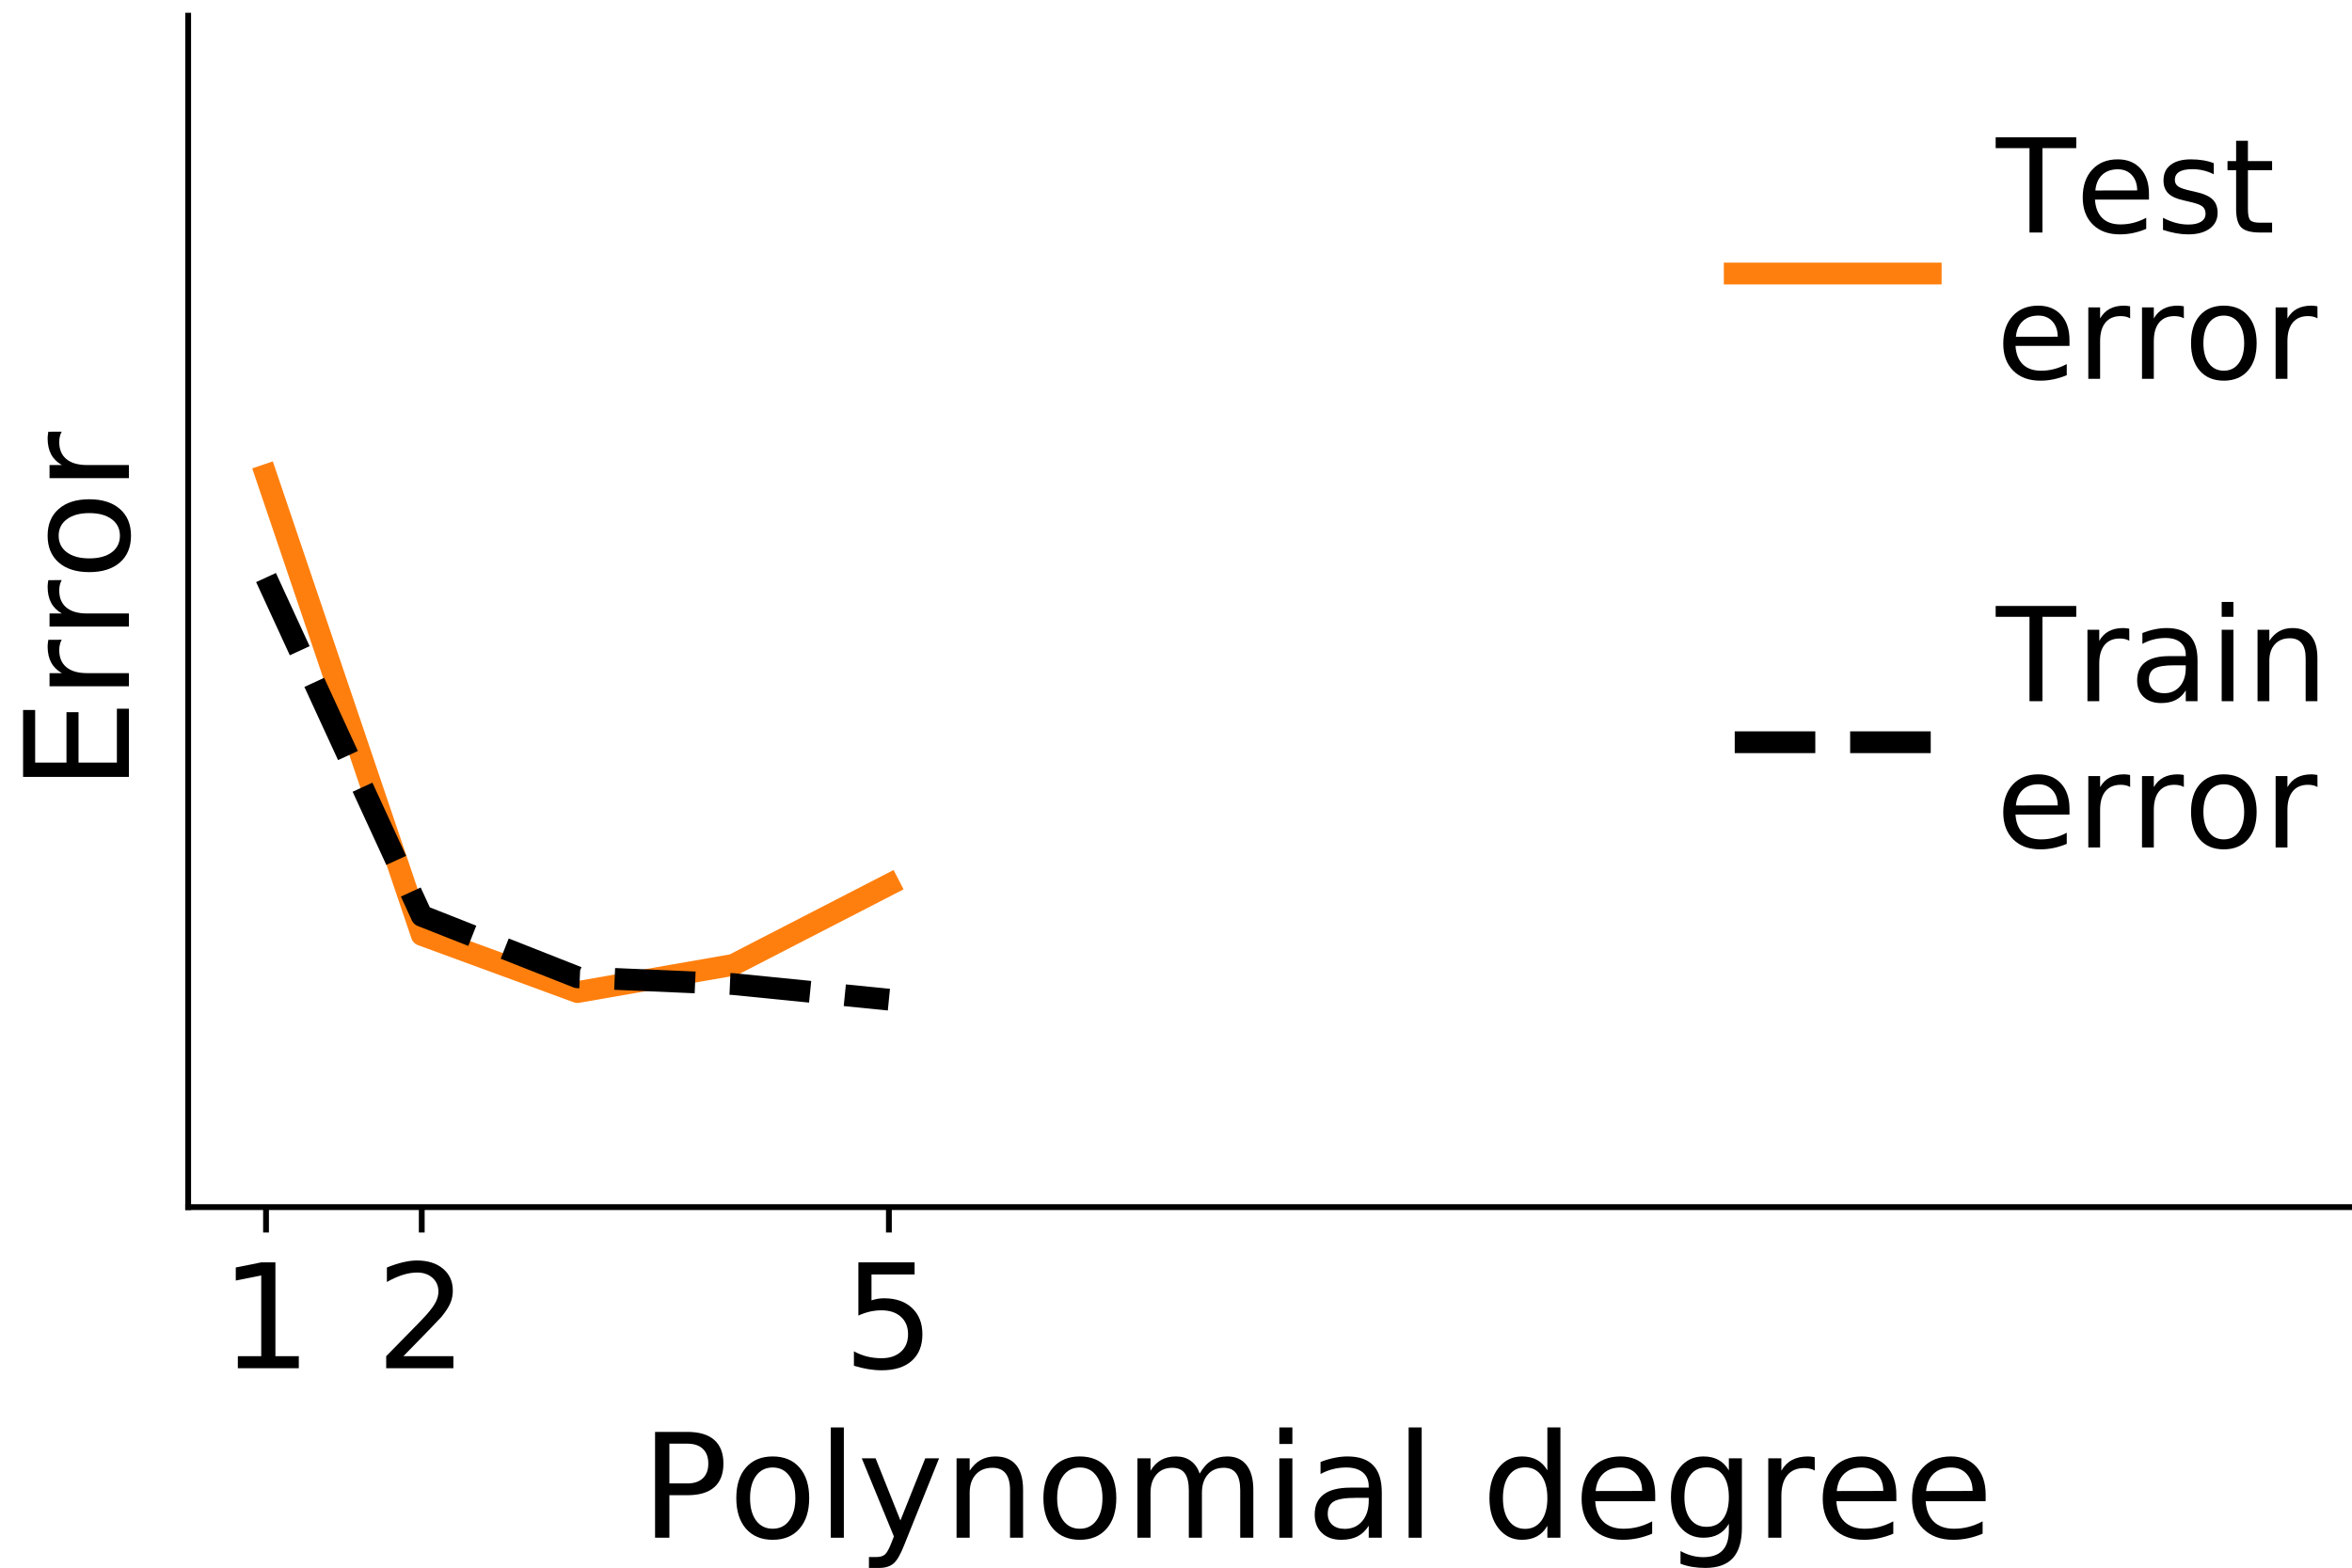
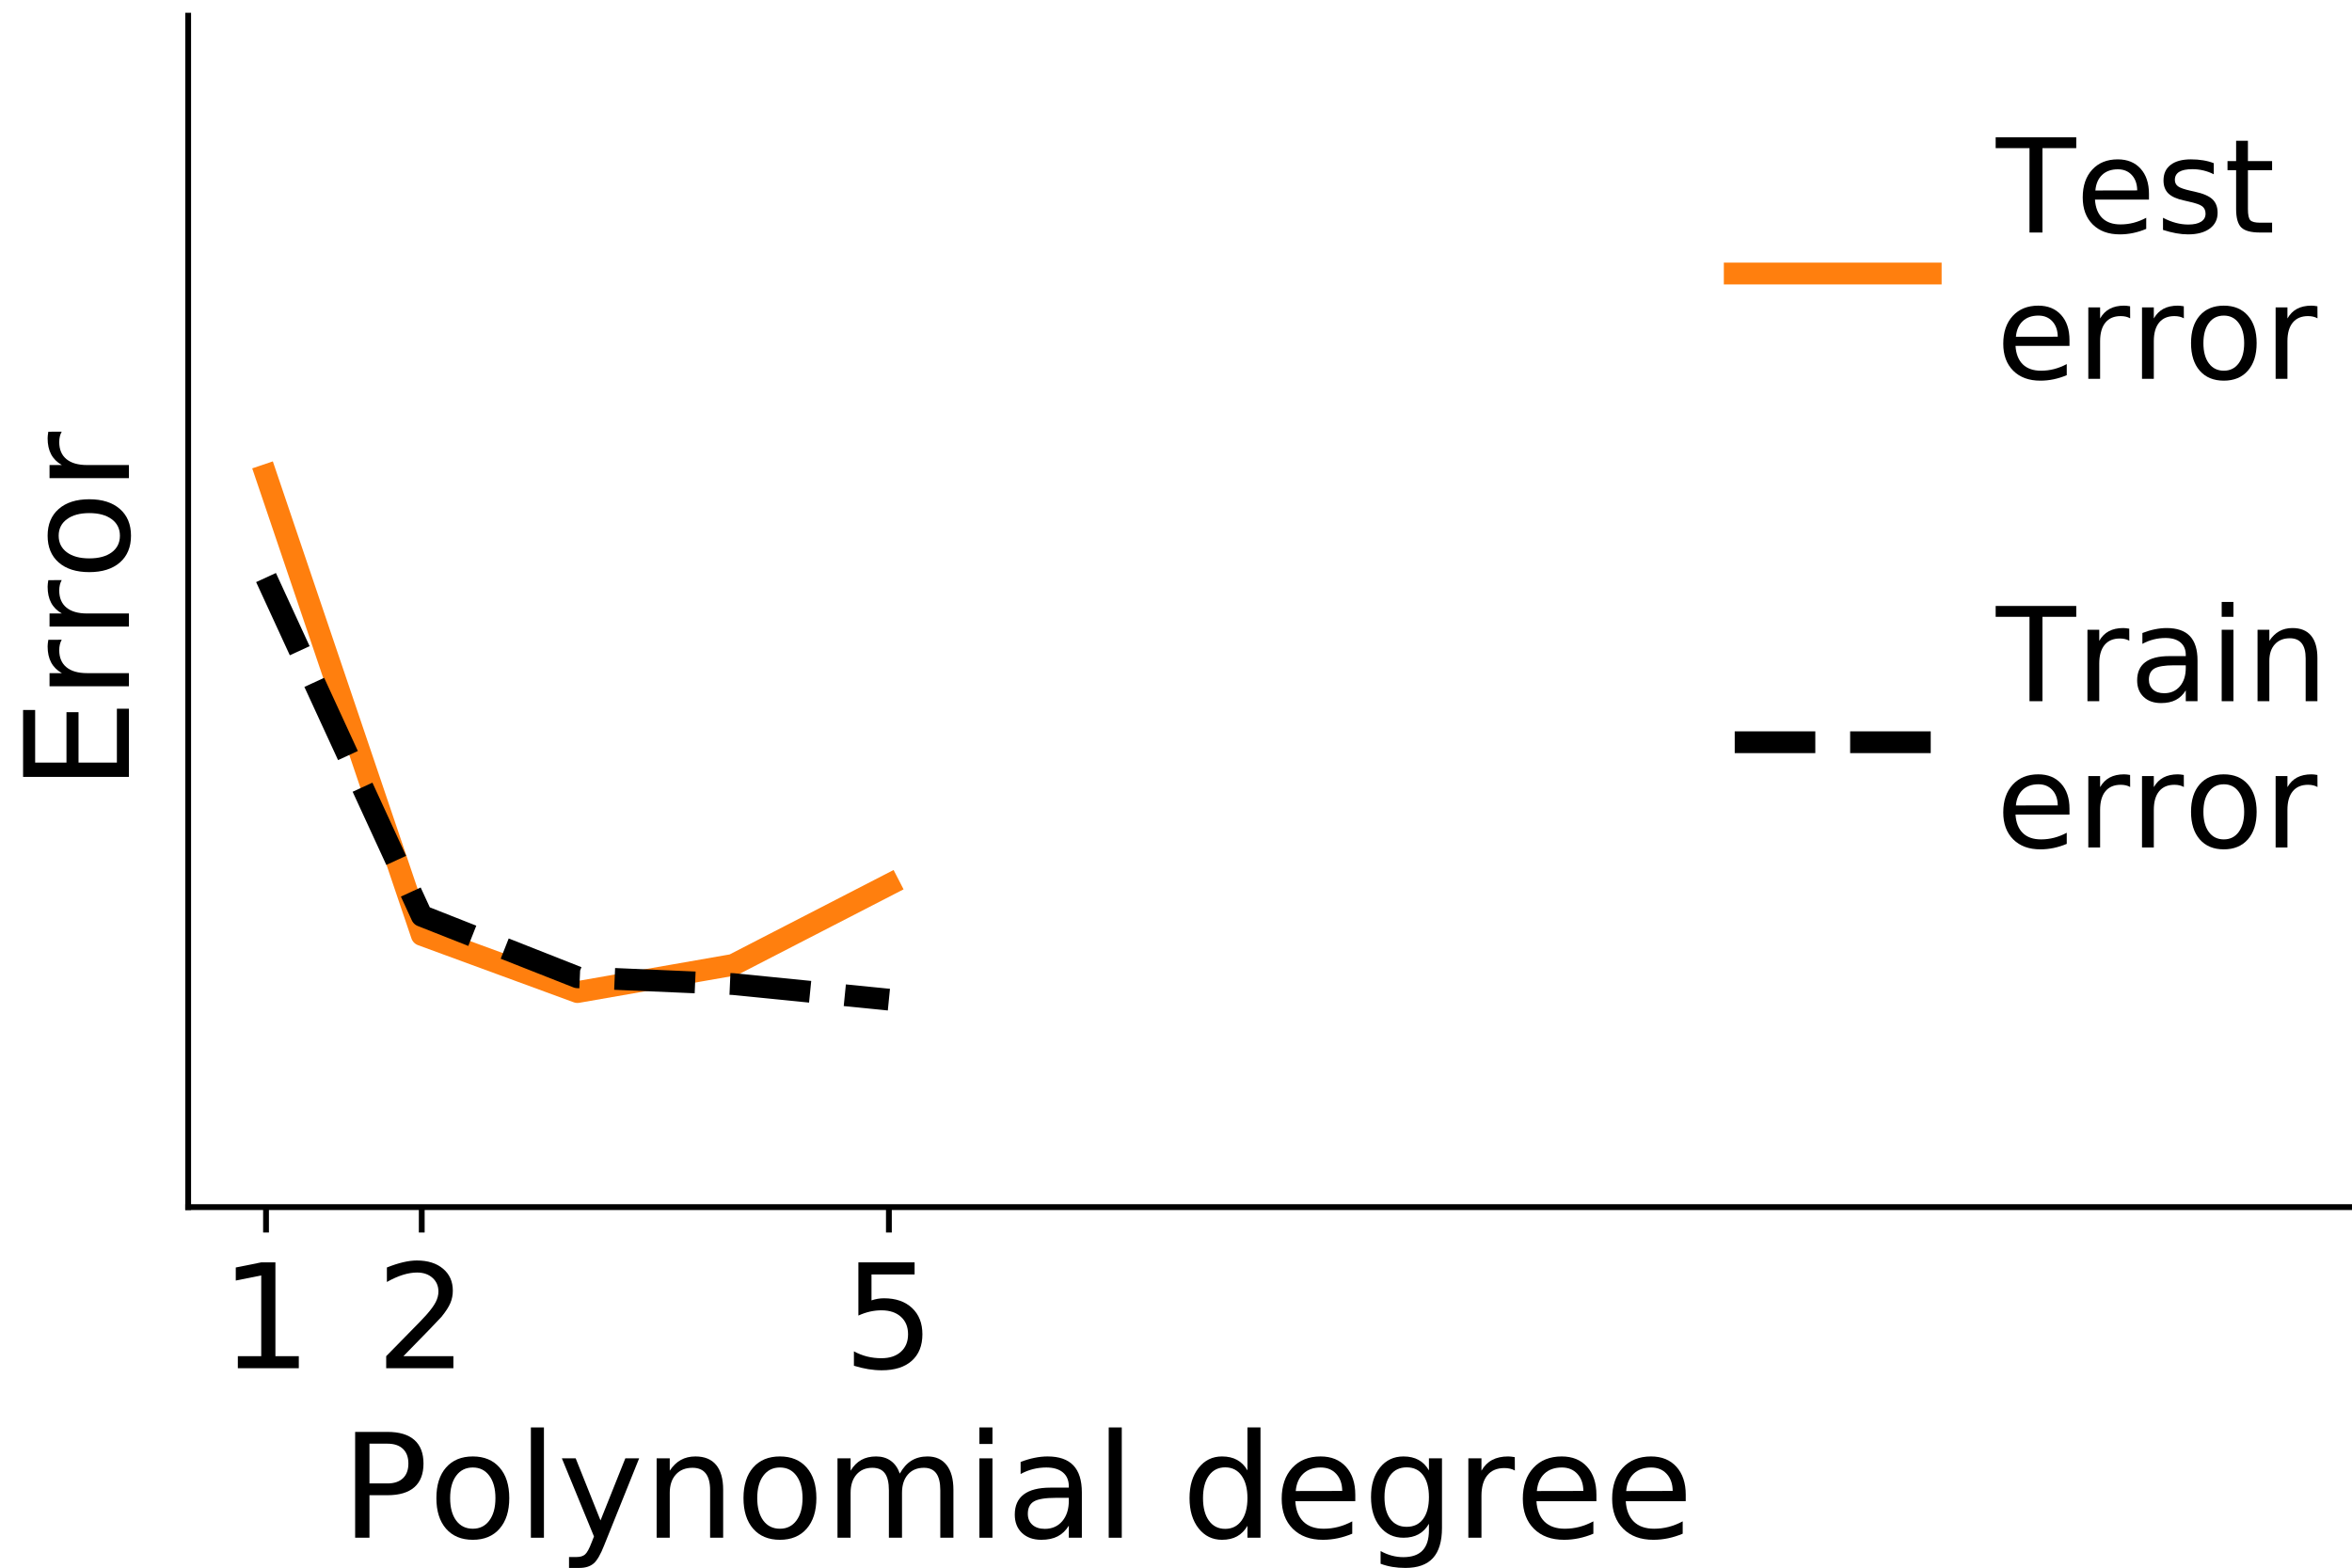
<svg xmlns="http://www.w3.org/2000/svg" xmlns:xlink="http://www.w3.org/1999/xlink" height="216pt" version="1.1" viewBox="0 0 324 216" width="324pt">
  <defs>
    <style type="text/css">
*{stroke-linecap:butt;stroke-linejoin:round;}
  </style>
  </defs>
  <g id="figure_1">
    <g id="patch_1">
      <path d="M 0 216  L 324 216  L 324 0  L 0 0  z " style="fill:none;" />
    </g>
    <g id="axes_1">
      <g id="patch_2">
        <path d="M 25.92 166.32  L 336.96 166.32  L 336.96 2.16  L 25.92 2.16  z " style="fill:none;" />
      </g>
      <g id="matplotlib.axis_1">
        <g id="xtick_1">
          <g id="line2d_1">
            <defs>
-               <path d="M 0 0  L 0 3.5  " id="m16933ec440" style="stroke:#000000;stroke-width:0.8;" />
+               <path d="M 0 0  L 0 3.5  " id="m9a2e43ebda" style="stroke:#000000;stroke-width:0.8;" />
            </defs>
            <g>
-               <use style="stroke:#000000;stroke-width:0.8;" x="36.646" xlink:href="#m16933ec440" y="166.32" />
+               <use style="stroke:#000000;stroke-width:0.8;" x="36.646" xlink:href="#m9a2e43ebda" y="166.32" />
            </g>
          </g>
          <g id="text_1">
            <defs>
              <path d="M 12.406 8.297  L 28.516 8.297  L 28.516 63.922  L 10.984 60.406  L 10.984 69.391  L 28.422 72.906  L 38.281 72.906  L 38.281 8.297  L 54.391 8.297  L 54.391 0  L 12.406 0  z " id="DejaVuSans-49" />
            </defs>
            <g transform="translate(30.28302 188.5169)scale(0.2 -0.2)">
              <use xlink:href="#DejaVuSans-49" />
            </g>
          </g>
        </g>
        <g id="xtick_2">
          <g id="line2d_2">
            <g>
-               <use style="stroke:#000000;stroke-width:0.8;" x="58.097" xlink:href="#m16933ec440" y="166.32" />
+               <use style="stroke:#000000;stroke-width:0.8;" x="58.097" xlink:href="#m9a2e43ebda" y="166.32" />
            </g>
          </g>
          <g id="text_2">
            <defs>
              <path d="M 19.188 8.297  L 53.609 8.297  L 53.609 0  L 7.328 0  L 7.328 8.297  Q 12.938 14.109 22.625 23.891  Q 32.328 33.688 34.812 36.531  Q 39.547 41.844 41.422 45.531  Q 43.312 49.219 43.312 52.781  Q 43.312 58.594 39.234 62.25  Q 35.156 65.922 28.609 65.922  Q 23.969 65.922 18.812 64.312  Q 13.672 62.703 7.812 59.422  L 7.812 69.391  Q 13.766 71.781 18.938 73  Q 24.125 74.219 28.422 74.219  Q 39.75 74.219 46.484 68.547  Q 53.219 62.891 53.219 53.422  Q 53.219 48.922 51.531 44.891  Q 49.859 40.875 45.406 35.406  Q 44.188 33.984 37.641 27.219  Q 31.109 20.453 19.188 8.297  z " id="DejaVuSans-50" />
            </defs>
            <g transform="translate(51.73405 188.5169)scale(0.2 -0.2)">
              <use xlink:href="#DejaVuSans-50" />
            </g>
          </g>
        </g>
        <g id="xtick_3">
          <g id="line2d_3">
            <g>
-               <use style="stroke:#000000;stroke-width:0.8;" x="122.45" xlink:href="#m16933ec440" y="166.32" />
+               <use style="stroke:#000000;stroke-width:0.8;" x="122.45" xlink:href="#m9a2e43ebda" y="166.32" />
            </g>
          </g>
          <g id="text_3">
            <defs>
              <path d="M 10.797 72.906  L 49.516 72.906  L 49.516 64.594  L 19.828 64.594  L 19.828 46.734  Q 21.969 47.469 24.109 47.828  Q 26.266 48.188 28.422 48.188  Q 40.625 48.188 47.75 41.5  Q 54.891 34.812 54.891 23.391  Q 54.891 11.625 47.562 5.094  Q 40.234 -1.422 26.906 -1.422  Q 22.312 -1.422 17.547 -0.641  Q 12.797 0.141 7.719 1.703  L 7.719 11.625  Q 12.109 9.234 16.797 8.062  Q 21.484 6.891 26.703 6.891  Q 35.156 6.891 40.078 11.328  Q 45.016 15.766 45.016 23.391  Q 45.016 31 40.078 35.438  Q 35.156 39.891 26.703 39.891  Q 22.75 39.891 18.812 39.016  Q 14.891 38.141 10.797 36.281  z " id="DejaVuSans-53" />
            </defs>
            <g transform="translate(116.0872 188.5169)scale(0.2 -0.2)">
              <use xlink:href="#DejaVuSans-53" />
            </g>
          </g>
        </g>
        <g id="text_4">
          <defs>
            <path d="M 19.672 64.797  L 19.672 37.406  L 32.078 37.406  Q 38.969 37.406 42.719 40.969  Q 46.484 44.531 46.484 51.125  Q 46.484 57.672 42.719 61.234  Q 38.969 64.797 32.078 64.797  z M 9.812 72.906  L 32.078 72.906  Q 44.344 72.906 50.609 67.359  Q 56.891 61.812 56.891 51.125  Q 56.891 40.328 50.609 34.812  Q 44.344 29.297 32.078 29.297  L 19.672 29.297  L 19.672 0  L 9.812 0  z " id="DejaVuSans-80" />
            <path d="M 30.609 48.391  Q 23.391 48.391 19.188 42.75  Q 14.984 37.109 14.984 27.297  Q 14.984 17.484 19.156 11.844  Q 23.344 6.203 30.609 6.203  Q 37.797 6.203 41.984 11.859  Q 46.188 17.531 46.188 27.297  Q 46.188 37.016 41.984 42.703  Q 37.797 48.391 30.609 48.391  z M 30.609 56  Q 42.328 56 49.016 48.375  Q 55.719 40.766 55.719 27.297  Q 55.719 13.875 49.016 6.219  Q 42.328 -1.422 30.609 -1.422  Q 18.844 -1.422 12.172 6.219  Q 5.516 13.875 5.516 27.297  Q 5.516 40.766 12.172 48.375  Q 18.844 56 30.609 56  z " id="DejaVuSans-111" />
            <path d="M 9.422 75.984  L 18.406 75.984  L 18.406 0  L 9.422 0  z " id="DejaVuSans-108" />
            <path d="M 32.172 -5.078  Q 28.375 -14.844 24.75 -17.812  Q 21.141 -20.797 15.094 -20.797  L 7.906 -20.797  L 7.906 -13.281  L 13.188 -13.281  Q 16.891 -13.281 18.938 -11.516  Q 21 -9.766 23.484 -3.219  L 25.094 0.875  L 2.984 54.688  L 12.5 54.688  L 29.594 11.922  L 46.688 54.688  L 56.203 54.688  z " id="DejaVuSans-121" />
            <path d="M 54.891 33.016  L 54.891 0  L 45.906 0  L 45.906 32.719  Q 45.906 40.484 42.875 44.328  Q 39.844 48.188 33.797 48.188  Q 26.516 48.188 22.312 43.547  Q 18.109 38.922 18.109 30.906  L 18.109 0  L 9.078 0  L 9.078 54.688  L 18.109 54.688  L 18.109 46.188  Q 21.344 51.125 25.703 53.562  Q 30.078 56 35.797 56  Q 45.219 56 50.047 50.172  Q 54.891 44.344 54.891 33.016  z " id="DejaVuSans-110" />
            <path d="M 52 44.188  Q 55.375 50.25 60.062 53.125  Q 64.75 56 71.094 56  Q 79.641 56 84.281 50.016  Q 88.922 44.047 88.922 33.016  L 88.922 0  L 79.891 0  L 79.891 32.719  Q 79.891 40.578 77.094 44.375  Q 74.312 48.188 68.609 48.188  Q 61.625 48.188 57.562 43.547  Q 53.516 38.922 53.516 30.906  L 53.516 0  L 44.484 0  L 44.484 32.719  Q 44.484 40.625 41.703 44.406  Q 38.922 48.188 33.109 48.188  Q 26.219 48.188 22.156 43.531  Q 18.109 38.875 18.109 30.906  L 18.109 0  L 9.078 0  L 9.078 54.688  L 18.109 54.688  L 18.109 46.188  Q 21.188 51.219 25.484 53.609  Q 29.781 56 35.688 56  Q 41.656 56 45.828 52.969  Q 50 49.953 52 44.188  z " id="DejaVuSans-109" />
            <path d="M 9.422 54.688  L 18.406 54.688  L 18.406 0  L 9.422 0  z M 9.422 75.984  L 18.406 75.984  L 18.406 64.594  L 9.422 64.594  z " id="DejaVuSans-105" />
            <path d="M 34.281 27.484  Q 23.391 27.484 19.188 25  Q 14.984 22.516 14.984 16.5  Q 14.984 11.719 18.141 8.906  Q 21.297 6.109 26.703 6.109  Q 34.188 6.109 38.703 11.406  Q 43.219 16.703 43.219 25.484  L 43.219 27.484  z M 52.203 31.203  L 52.203 0  L 43.219 0  L 43.219 8.297  Q 40.141 3.328 35.547 0.953  Q 30.953 -1.422 24.312 -1.422  Q 15.922 -1.422 10.953 3.297  Q 6 8.016 6 15.922  Q 6 25.141 12.172 29.828  Q 18.359 34.516 30.609 34.516  L 43.219 34.516  L 43.219 35.406  Q 43.219 41.609 39.141 45  Q 35.062 48.391 27.688 48.391  Q 23 48.391 18.547 47.266  Q 14.109 46.141 10.016 43.891  L 10.016 52.203  Q 14.938 54.109 19.578 55.047  Q 24.219 56 28.609 56  Q 40.484 56 46.344 49.844  Q 52.203 43.703 52.203 31.203  z " id="DejaVuSans-97" />
            <path id="DejaVuSans-32" />
            <path d="M 45.406 46.391  L 45.406 75.984  L 54.391 75.984  L 54.391 0  L 45.406 0  L 45.406 8.203  Q 42.578 3.328 38.25 0.953  Q 33.938 -1.422 27.875 -1.422  Q 17.969 -1.422 11.734 6.484  Q 5.516 14.406 5.516 27.297  Q 5.516 40.188 11.734 48.094  Q 17.969 56 27.875 56  Q 33.938 56 38.25 53.625  Q 42.578 51.266 45.406 46.391  z M 14.797 27.297  Q 14.797 17.391 18.875 11.75  Q 22.953 6.109 30.078 6.109  Q 37.203 6.109 41.297 11.75  Q 45.406 17.391 45.406 27.297  Q 45.406 37.203 41.297 42.844  Q 37.203 48.484 30.078 48.484  Q 22.953 48.484 18.875 42.844  Q 14.797 37.203 14.797 27.297  z " id="DejaVuSans-100" />
            <path d="M 56.203 29.594  L 56.203 25.203  L 14.891 25.203  Q 15.484 15.922 20.484 11.062  Q 25.484 6.203 34.422 6.203  Q 39.594 6.203 44.453 7.469  Q 49.312 8.734 54.109 11.281  L 54.109 2.781  Q 49.266 0.734 44.188 -0.344  Q 39.109 -1.422 33.891 -1.422  Q 20.797 -1.422 13.156 6.188  Q 5.516 13.812 5.516 26.812  Q 5.516 40.234 12.766 48.109  Q 20.016 56 32.328 56  Q 43.359 56 49.781 48.891  Q 56.203 41.797 56.203 29.594  z M 47.219 32.234  Q 47.125 39.594 43.094 43.984  Q 39.062 48.391 32.422 48.391  Q 24.906 48.391 20.391 44.141  Q 15.875 39.891 15.188 32.172  z " id="DejaVuSans-101" />
            <path d="M 45.406 27.984  Q 45.406 37.75 41.375 43.109  Q 37.359 48.484 30.078 48.484  Q 22.859 48.484 18.828 43.109  Q 14.797 37.75 14.797 27.984  Q 14.797 18.266 18.828 12.891  Q 22.859 7.516 30.078 7.516  Q 37.359 7.516 41.375 12.891  Q 45.406 18.266 45.406 27.984  z M 54.391 6.781  Q 54.391 -7.172 48.188 -13.984  Q 42 -20.797 29.203 -20.797  Q 24.469 -20.797 20.266 -20.094  Q 16.062 -19.391 12.109 -17.922  L 12.109 -9.188  Q 16.062 -11.328 19.922 -12.344  Q 23.781 -13.375 27.781 -13.375  Q 36.625 -13.375 41.016 -8.766  Q 45.406 -4.156 45.406 5.172  L 45.406 9.625  Q 42.625 4.781 38.281 2.391  Q 33.938 0 27.875 0  Q 17.828 0 11.672 7.656  Q 5.516 15.328 5.516 27.984  Q 5.516 40.672 11.672 48.328  Q 17.828 56 27.875 56  Q 33.938 56 38.281 53.609  Q 42.625 51.219 45.406 46.391  L 45.406 54.688  L 54.391 54.688  z " id="DejaVuSans-103" />
            <path d="M 41.109 46.297  Q 39.594 47.172 37.812 47.578  Q 36.031 48 33.891 48  Q 26.266 48 22.188 43.047  Q 18.109 38.094 18.109 28.812  L 18.109 0  L 9.078 0  L 9.078 54.688  L 18.109 54.688  L 18.109 46.188  Q 20.953 51.172 25.484 53.578  Q 30.031 56 36.531 56  Q 37.453 56 38.578 55.875  Q 39.703 55.766 41.062 55.516  z " id="DejaVuSans-114" />
          </defs>
-           <g transform="translate(88.27594 211.8731)scale(0.2 -0.2)">
+           <g transform="translate(46.96031 211.8731)scale(0.2 -0.2)">
            <use xlink:href="#DejaVuSans-80" />
            <use x="60.256" xlink:href="#DejaVuSans-111" />
            <use x="121.438" xlink:href="#DejaVuSans-108" />
            <use x="149.221" xlink:href="#DejaVuSans-121" />
            <use x="208.4" xlink:href="#DejaVuSans-110" />
            <use x="271.779" xlink:href="#DejaVuSans-111" />
            <use x="332.961" xlink:href="#DejaVuSans-109" />
            <use x="430.373" xlink:href="#DejaVuSans-105" />
            <use x="458.156" xlink:href="#DejaVuSans-97" />
            <use x="519.436" xlink:href="#DejaVuSans-108" />
            <use x="547.219" xlink:href="#DejaVuSans-32" />
            <use x="579.006" xlink:href="#DejaVuSans-100" />
            <use x="642.482" xlink:href="#DejaVuSans-101" />
            <use x="704.006" xlink:href="#DejaVuSans-103" />
            <use x="767.482" xlink:href="#DejaVuSans-114" />
            <use x="808.564" xlink:href="#DejaVuSans-101" />
            <use x="870.088" xlink:href="#DejaVuSans-101" />
+             <use x="931.611" xlink:href="#DejaVuSans-32" />
+             <use x="963.398" xlink:href="#DejaVuSans-32" />
+             <use x="995.186" xlink:href="#DejaVuSans-32" />
+             <use x="1026.973" xlink:href="#DejaVuSans-32" />
+             <use x="1058.76" xlink:href="#DejaVuSans-32" />
+             <use x="1090.547" xlink:href="#DejaVuSans-32" />
+             <use x="1122.334" xlink:href="#DejaVuSans-32" />
+             <use x="1154.121" xlink:href="#DejaVuSans-32" />
+             <use x="1185.908" xlink:href="#DejaVuSans-32" />
+             <use x="1217.695" xlink:href="#DejaVuSans-32" />
+             <use x="1249.482" xlink:href="#DejaVuSans-32" />
+             <use x="1281.27" xlink:href="#DejaVuSans-32" />
+             <use x="1313.057" xlink:href="#DejaVuSans-32" />
          </g>
        </g>
      </g>
      <g id="matplotlib.axis_2">
        <g id="text_5">
          <defs>
            <path d="M 9.812 72.906  L 55.906 72.906  L 55.906 64.594  L 19.672 64.594  L 19.672 43.016  L 54.391 43.016  L 54.391 34.719  L 19.672 34.719  L 19.672 8.297  L 56.781 8.297  L 56.781 0  L 9.812 0  z " id="DejaVuSans-69" />
          </defs>
          <g transform="translate(17.76063 109.0056)rotate(-90)scale(0.2 -0.2)">
            <use xlink:href="#DejaVuSans-69" />
            <use x="63.184" xlink:href="#DejaVuSans-114" />
            <use x="104.281" xlink:href="#DejaVuSans-114" />
            <use x="145.363" xlink:href="#DejaVuSans-111" />
            <use x="206.545" xlink:href="#DejaVuSans-114" />
          </g>
        </g>
      </g>
      <g id="line2d_4">
-         <path clip-path="url(#p7b3366aaf3)" d="M 36.646 65.472  L 58.097 128.817  L 79.548 136.69  L 100.999 132.943  L 122.45 121.89  " style="fill:none;stroke:#ff7f0e;stroke-linecap:square;stroke-width:3;" />
+         <path clip-path="url(#p4dcc40da80)" d="M 36.646 65.472  L 58.097 128.817  L 79.548 136.69  L 100.999 132.943  L 122.45 121.89  " style="fill:none;stroke:#ff7f0e;stroke-linecap:square;stroke-width:3;" />
      </g>
      <g id="line2d_5">
-         <path clip-path="url(#p7b3366aaf3)" d="M 36.646 79.575  L 58.097 126.19  L 79.548 134.654  L 100.999 135.588  L 122.45 137.733  " style="fill:none;stroke:#000000;stroke-dasharray:11.1,4.8;stroke-dashoffset:0;stroke-width:3;" />
+         <path clip-path="url(#p4dcc40da80)" d="M 36.646 79.575  L 58.097 126.19  L 79.548 134.654  L 100.999 135.588  L 122.45 137.733  " style="fill:none;stroke:#000000;stroke-dasharray:11.1,4.8;stroke-dashoffset:0;stroke-width:3;" />
      </g>
      <g id="patch_3">
        <path d="M 25.92 166.32  L 25.92 2.16  " style="fill:none;stroke:#000000;stroke-linecap:square;stroke-linejoin:miter;stroke-width:0.8;" />
      </g>
      <g id="patch_4">
        <path d="M 25.92 166.32  L 325 166.32  " style="fill:none;stroke:#000000;stroke-linecap:square;stroke-linejoin:miter;stroke-width:0.8;" />
      </g>
      <g id="legend_1">
        <g id="line2d_6">
          <path d="M 238.967 37.687  L 265.967 37.687  " style="fill:none;stroke:#ff7f0e;stroke-linecap:square;stroke-width:3;" />
        </g>
        <g id="line2d_7" />
        <g id="text_6">
          <defs>
            <path d="M -0.297 72.906  L 61.375 72.906  L 61.375 64.594  L 35.5 64.594  L 35.5 0  L 25.594 0  L 25.594 64.594  L -0.297 64.594  z " id="DejaVuSans-84" />
            <path d="M 44.281 53.078  L 44.281 44.578  Q 40.484 46.531 36.375 47.5  Q 32.281 48.484 27.875 48.484  Q 21.188 48.484 17.844 46.438  Q 14.5 44.391 14.5 40.281  Q 14.5 37.156 16.891 35.375  Q 19.281 33.594 26.516 31.984  L 29.594 31.297  Q 39.156 29.25 43.188 25.516  Q 47.219 21.781 47.219 15.094  Q 47.219 7.469 41.188 3.016  Q 35.156 -1.422 24.609 -1.422  Q 20.219 -1.422 15.453 -0.562  Q 10.688 0.297 5.422 2  L 5.422 11.281  Q 10.406 8.688 15.234 7.391  Q 20.062 6.109 24.812 6.109  Q 31.156 6.109 34.562 8.281  Q 37.984 10.453 37.984 14.406  Q 37.984 18.062 35.516 20.016  Q 33.062 21.969 24.703 23.781  L 21.578 24.516  Q 13.234 26.266 9.516 29.906  Q 5.812 33.547 5.812 39.891  Q 5.812 47.609 11.281 51.797  Q 16.75 56 26.812 56  Q 31.781 56 36.172 55.266  Q 40.578 54.547 44.281 53.078  z " id="DejaVuSans-115" />
            <path d="M 18.312 70.219  L 18.312 54.688  L 36.812 54.688  L 36.812 47.703  L 18.312 47.703  L 18.312 18.016  Q 18.312 11.328 20.141 9.422  Q 21.969 7.516 27.594 7.516  L 36.812 7.516  L 36.812 0  L 27.594 0  Q 17.188 0 13.234 3.875  Q 9.281 7.766 9.281 18.016  L 9.281 47.703  L 2.688 47.703  L 2.688 54.688  L 9.281 54.688  L 9.281 70.219  z " id="DejaVuSans-116" />
          </defs>
          <g transform="translate(274.9669 32.03719)scale(0.18 -0.18)">
            <use xlink:href="#DejaVuSans-84" />
            <use x="60.818" xlink:href="#DejaVuSans-101" />
            <use x="122.342" xlink:href="#DejaVuSans-115" />
            <use x="174.441" xlink:href="#DejaVuSans-116" />
          </g>
          <g transform="translate(274.9669 52.19325)scale(0.18 -0.18)">
            <use xlink:href="#DejaVuSans-101" />
            <use x="61.523" xlink:href="#DejaVuSans-114" />
            <use x="102.621" xlink:href="#DejaVuSans-114" />
            <use x="143.703" xlink:href="#DejaVuSans-111" />
            <use x="204.885" xlink:href="#DejaVuSans-114" />
          </g>
        </g>
        <g id="line2d_8">
          <path d="M 238.967 102.264  L 265.967 102.264  " style="fill:none;stroke:#000000;stroke-dasharray:11.1,4.8;stroke-dashoffset:0;stroke-width:3;" />
        </g>
        <g id="line2d_9" />
        <g id="text_7">
          <g transform="translate(274.9669 96.61387)scale(0.18 -0.18)">
            <use xlink:href="#DejaVuSans-84" />
            <use x="60.865" xlink:href="#DejaVuSans-114" />
            <use x="101.979" xlink:href="#DejaVuSans-97" />
            <use x="163.258" xlink:href="#DejaVuSans-105" />
            <use x="191.041" xlink:href="#DejaVuSans-110" />
          </g>
          <g transform="translate(274.9669 116.7699)scale(0.18 -0.18)">
            <use xlink:href="#DejaVuSans-101" />
            <use x="61.523" xlink:href="#DejaVuSans-114" />
            <use x="102.621" xlink:href="#DejaVuSans-114" />
            <use x="143.703" xlink:href="#DejaVuSans-111" />
            <use x="204.885" xlink:href="#DejaVuSans-114" />
          </g>
        </g>
      </g>
    </g>
  </g>
  <defs>
-     <clipPath id="p7b3366aaf3">
+     <clipPath id="p4dcc40da80">
      <rect height="164.16" width="311.04" x="25.92" y="2.16" />
    </clipPath>
  </defs>
</svg>
